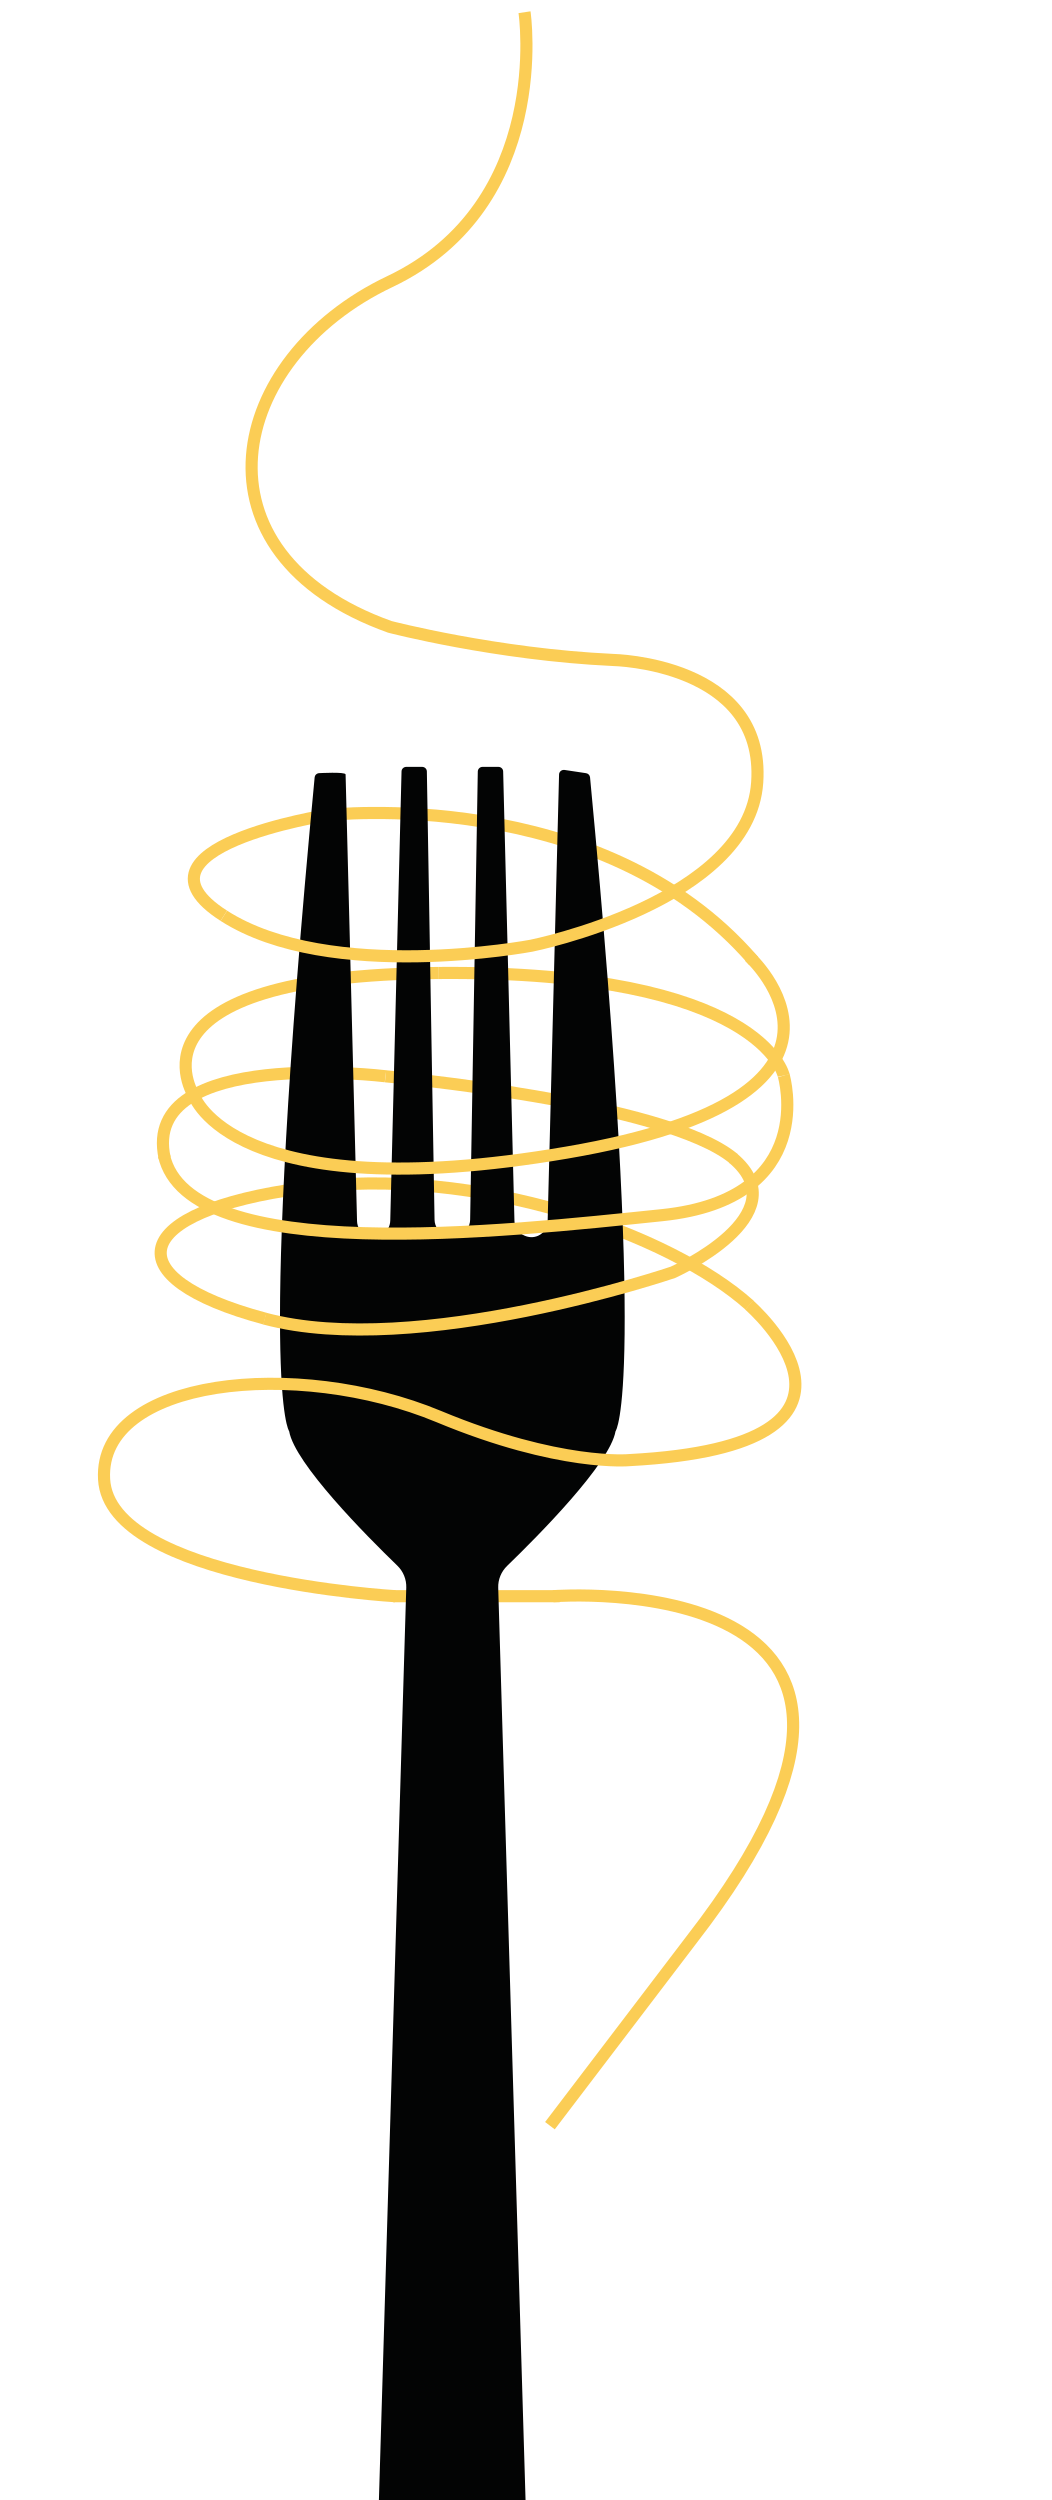
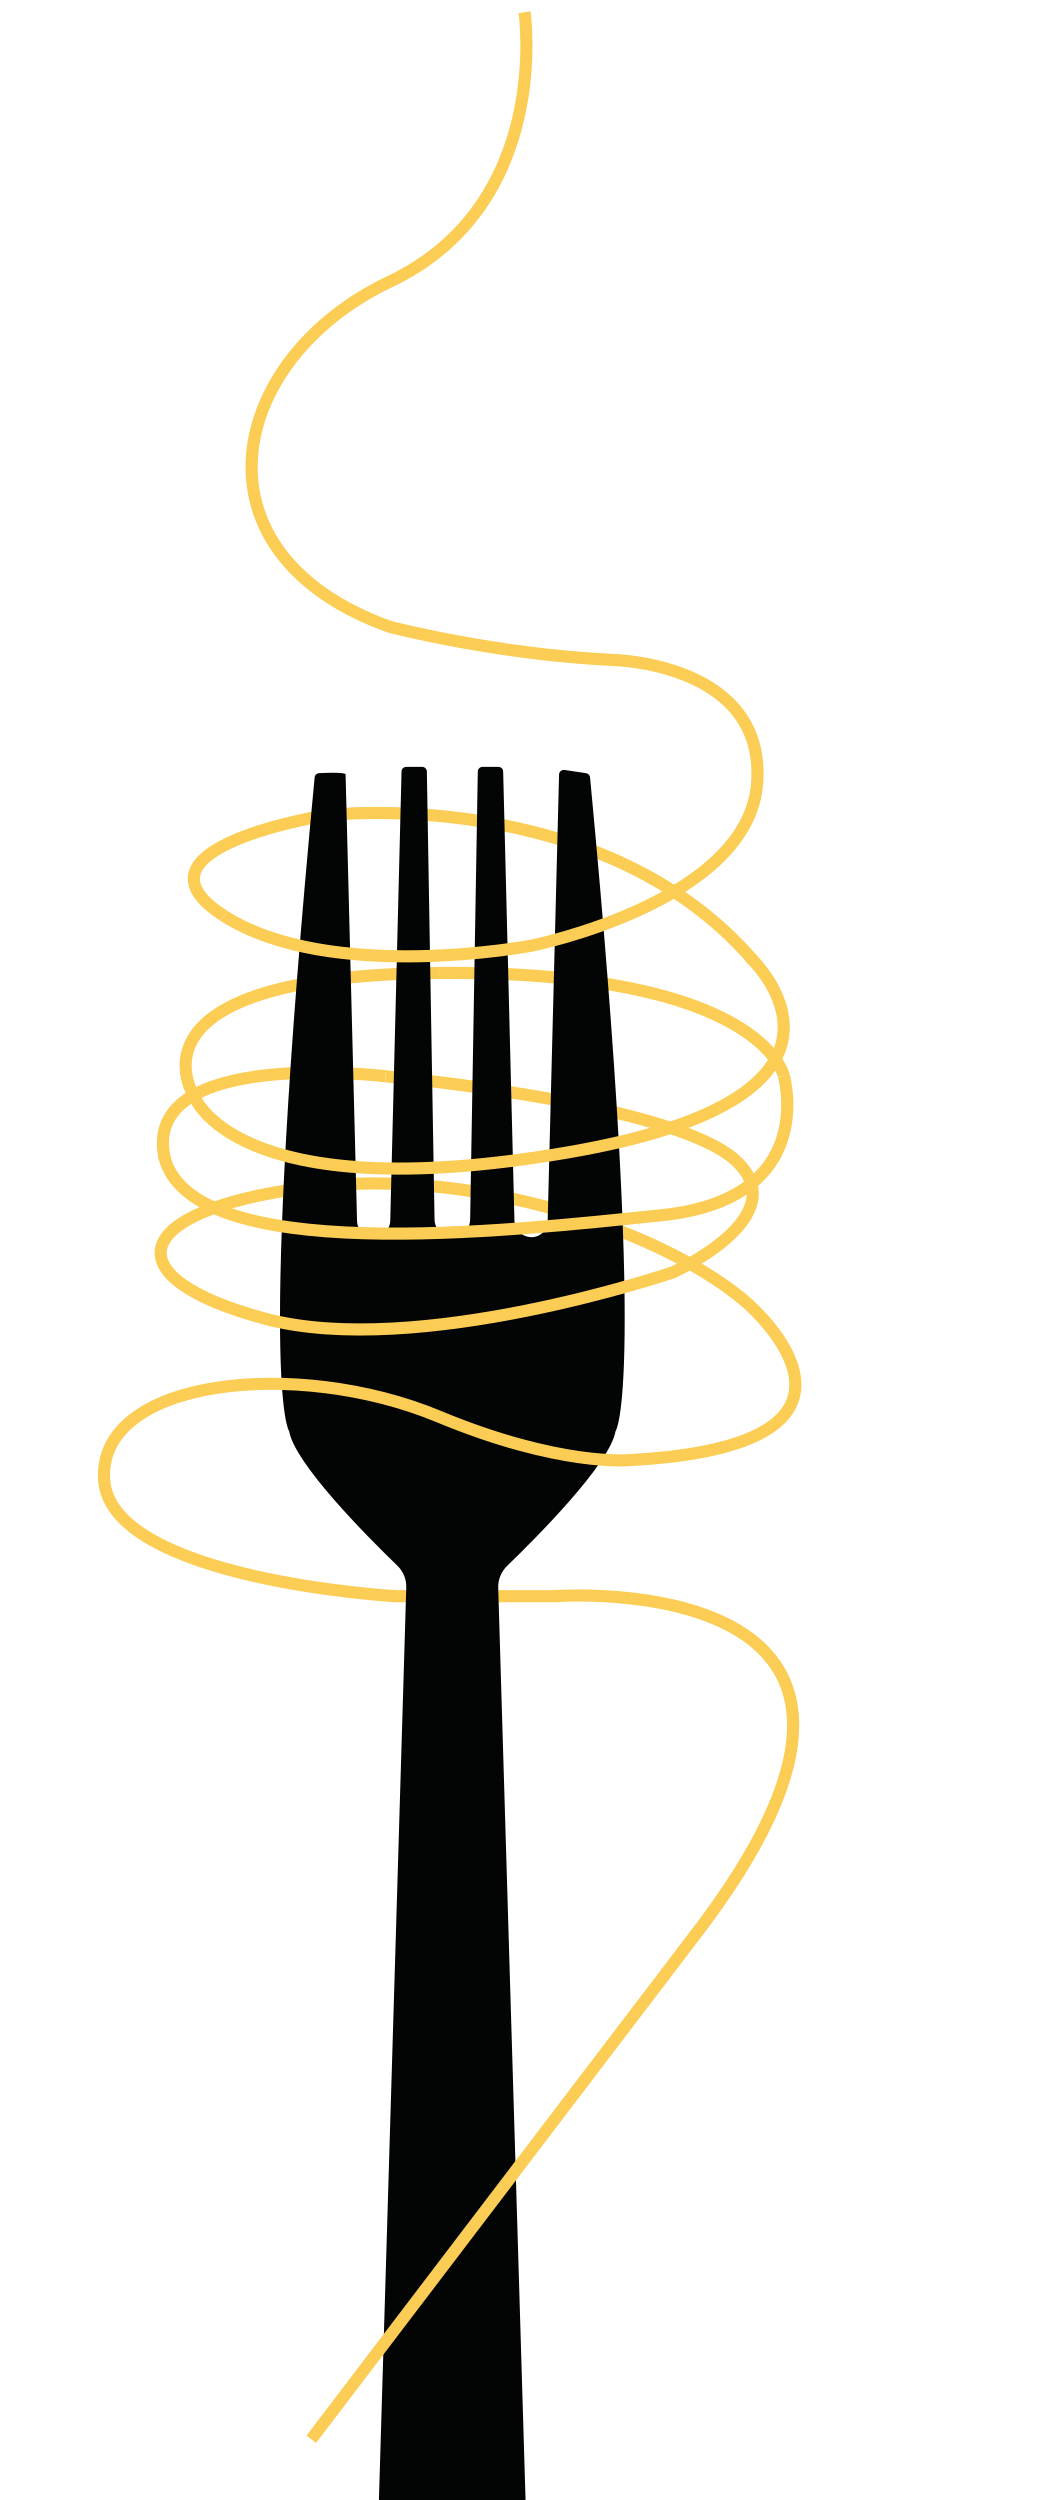
<svg xmlns="http://www.w3.org/2000/svg" viewBox="70 -58 260 618">
  <g id="back">
    <path d="M167.19 336.58L208.35 336.58" fill="none" stroke="#fbcd55" stroke-width="3" stroke-linecap="butt" stroke-linejoin="miter" />
    <path d="M144.92 235.68C188.01 229.92 235.75 247.12 255.26 264.61" fill="none" stroke="#fbcd55" stroke-width="3" stroke-linecap="butt" stroke-linejoin="miter" />
    <path d="M135.5 267.97C97.83 257.88 101.84 241.44 144.92 235.68" fill="none" stroke="#fbcd55" stroke-width="3" stroke-linecap="butt" stroke-linejoin="miter" />
    <path d="M165.29 208.06C165.29 208.06 234.58 214.32 251.4 228.44" fill="none" stroke="#fbcd55" stroke-width="3" stroke-linecap="butt" stroke-linejoin="miter" />
    <path d="M110.7 228.26C104.65 200.68 165.29 208.05 165.29 208.05" fill="none" stroke="#fbcd55" stroke-width="3" stroke-linecap="butt" stroke-linejoin="miter" />
    <path d="M150.9 143.49C150.9 143.49 218.63 135.76 256.3 179.55" fill="none" stroke="#fbcd55" stroke-width="3" stroke-linecap="butt" stroke-linejoin="miter" />
    <path d="M125.33 168.38C99.1 151.56 150.9 143.49 150.9 143.49" fill="none" stroke="#fbcd55" stroke-width="3" stroke-linecap="butt" stroke-linejoin="miter" />
    <path d="M178.48 182.52C258.28 181.9 263.74 207.88 263.74 207.88" fill="none" stroke="#fbcd55" stroke-width="3" stroke-linecap="butt" stroke-linejoin="miter" />
    <path d="M117.92 212.8C117.92 212.8 98.69 183.15 178.48 182.52" fill="none" stroke="#fbcd55" stroke-width="3" stroke-linecap="butt" stroke-linejoin="miter" />
  </g>
  <g id="fork">
    <path d="M222.16 295.8C222.16 295.8 230.25 285.68 215.86 134.16C215.81 133.63 215.4 133.21 214.87 133.13L209.56 132.33C208.86 132.23 208.22 132.75 208.2 133.44L205.38 243.85C205.34 245.39 204.46 246.85 203.02 247.48C202 247.92 200.69 248.06 199.2 247.22C197.95 246.51 197.21 245.18 197.17 243.77L194.38 132.69C194.37 132.07 193.84 131.57 193.2 131.57L189.29 131.57C188.65 131.57 188.13 132.07 188.11 132.7L186.22 243.5C186.21 244.35 185.93 245.18 185.44 245.86C184.58 246.79 183.75 247.33 182.97 247.58C182.91 247.6 182.85 247.61 182.8 247.63C182.7 247.66 182.61 247.68 182.52 247.7C182.44 247.71 182.36 247.72 182.28 247.73C182.21 247.74 182.13 247.75 182.06 247.76C181.98 247.76 181.9 247.76 181.82 247.76C181.74 247.76 181.66 247.76 181.58 247.76C181.51 247.75 181.43 247.74 181.35 247.73C181.28 247.72 181.2 247.71 181.12 247.7C181.03 247.68 180.93 247.66 180.84 247.63C180.78 247.61 180.73 247.6 180.67 247.58C179.89 247.33 179.06 246.79 178.2 245.86C177.7 245.18 177.43 244.35 177.42 243.5L175.52 132.7C175.51 132.07 174.99 131.57 174.34 131.57L170.44 131.57C169.8 131.57 169.27 132.07 169.26 132.69L166.47 243.77C166.43 245.18 165.69 246.51 164.44 247.22C162.95 248.06 161.64 247.92 160.62 247.48C159.18 246.85 158.3 245.39 158.26 243.85L155.43 133.44C155.42 132.75 148.77 133.13 148.77 133.13C148.24 133.21 147.82 133.63 147.78 134.16C133.39 285.68 141.48 295.8 141.48 295.8C142.84 303.76 160.58 321.64 168.21 329.02C169.69 330.45 170.49 332.41 170.43 334.45L160.34 670.93C159.92 684.89 169.61 696.52 181.79 696.52C193.97 696.52 203.66 684.89 203.24 670.93L193.16 334.5C193.09 332.46 193.9 330.5 195.38 329.07C202.98 321.72 220.79 303.78 222.16 295.8" fill="#030404" />
  </g>
  <g id="front">
-     <path d="M206.74 336.58C206.74 336.58 313.04 328.51 241.05 421.35L205.94 467.47" fill="none" stroke="#fbcd55" stroke-width="3" stroke-linecap="butt" stroke-linejoin="miter" />
+     <path d="M206.74 336.58C206.74 336.58 313.04 328.51 241.05 421.35L205.94 467.47L146.94 545" fill="none" stroke="#fbcd55" stroke-width="3" stroke-linecap="butt" stroke-linejoin="miter" />
    <path d="M255.18 264.59C255.18 264.59 295.17 299.26 225.58 302.94C225.58 302.94 208.35 304.61 178.48 292.18C143.3 277.53 94.39 282.76 95.73 307.65C97.08 332.54 167.72 336.58 167.72 336.58" fill="none" stroke="#fbcd55" stroke-width="3" stroke-linecap="butt" stroke-linejoin="miter" />
    <path d="M251.15 228.26C267.97 242.39 236.34 256.52 236.34 256.52C236.34 256.52 173.1 278.05 135.43 267.96" fill="none" stroke="#fbcd55" stroke-width="3" stroke-linecap="butt" stroke-linejoin="miter" />
    <path d="M263.74 207.87C263.74 207.87 272.68 238.35 233.65 242.39C194.63 246.43 116.59 255.17 110.53 227.59" fill="none" stroke="#fbcd55" stroke-width="3" stroke-linecap="butt" stroke-linejoin="miter" />
    <path d="M255.18 178.41C255.18 178.41 292.86 212.79 210.11 226.92C127.35 241.05 117.92 212.79 117.92 212.79" fill="none" stroke="#fbcd55" stroke-width="3" stroke-linecap="butt" stroke-linejoin="miter" />
    <path d="M199.66 -54.98C199.66 -54.98 206.72 -7.55 166.36 11.62C125.99 30.8 115.9 78.9 166.36 96.96C166.36 96.96 192.6 103.8 221.52 105.14C221.52 105.14 259.2 105.81 257.18 135.42C255.16 165.02 201.34 175.78 201.34 175.78C201.34 175.78 151.57 185.2 125.33 168.38" fill="none" stroke="#fbcd55" stroke-width="3" stroke-linecap="butt" stroke-linejoin="miter" />
  </g>
</svg>
